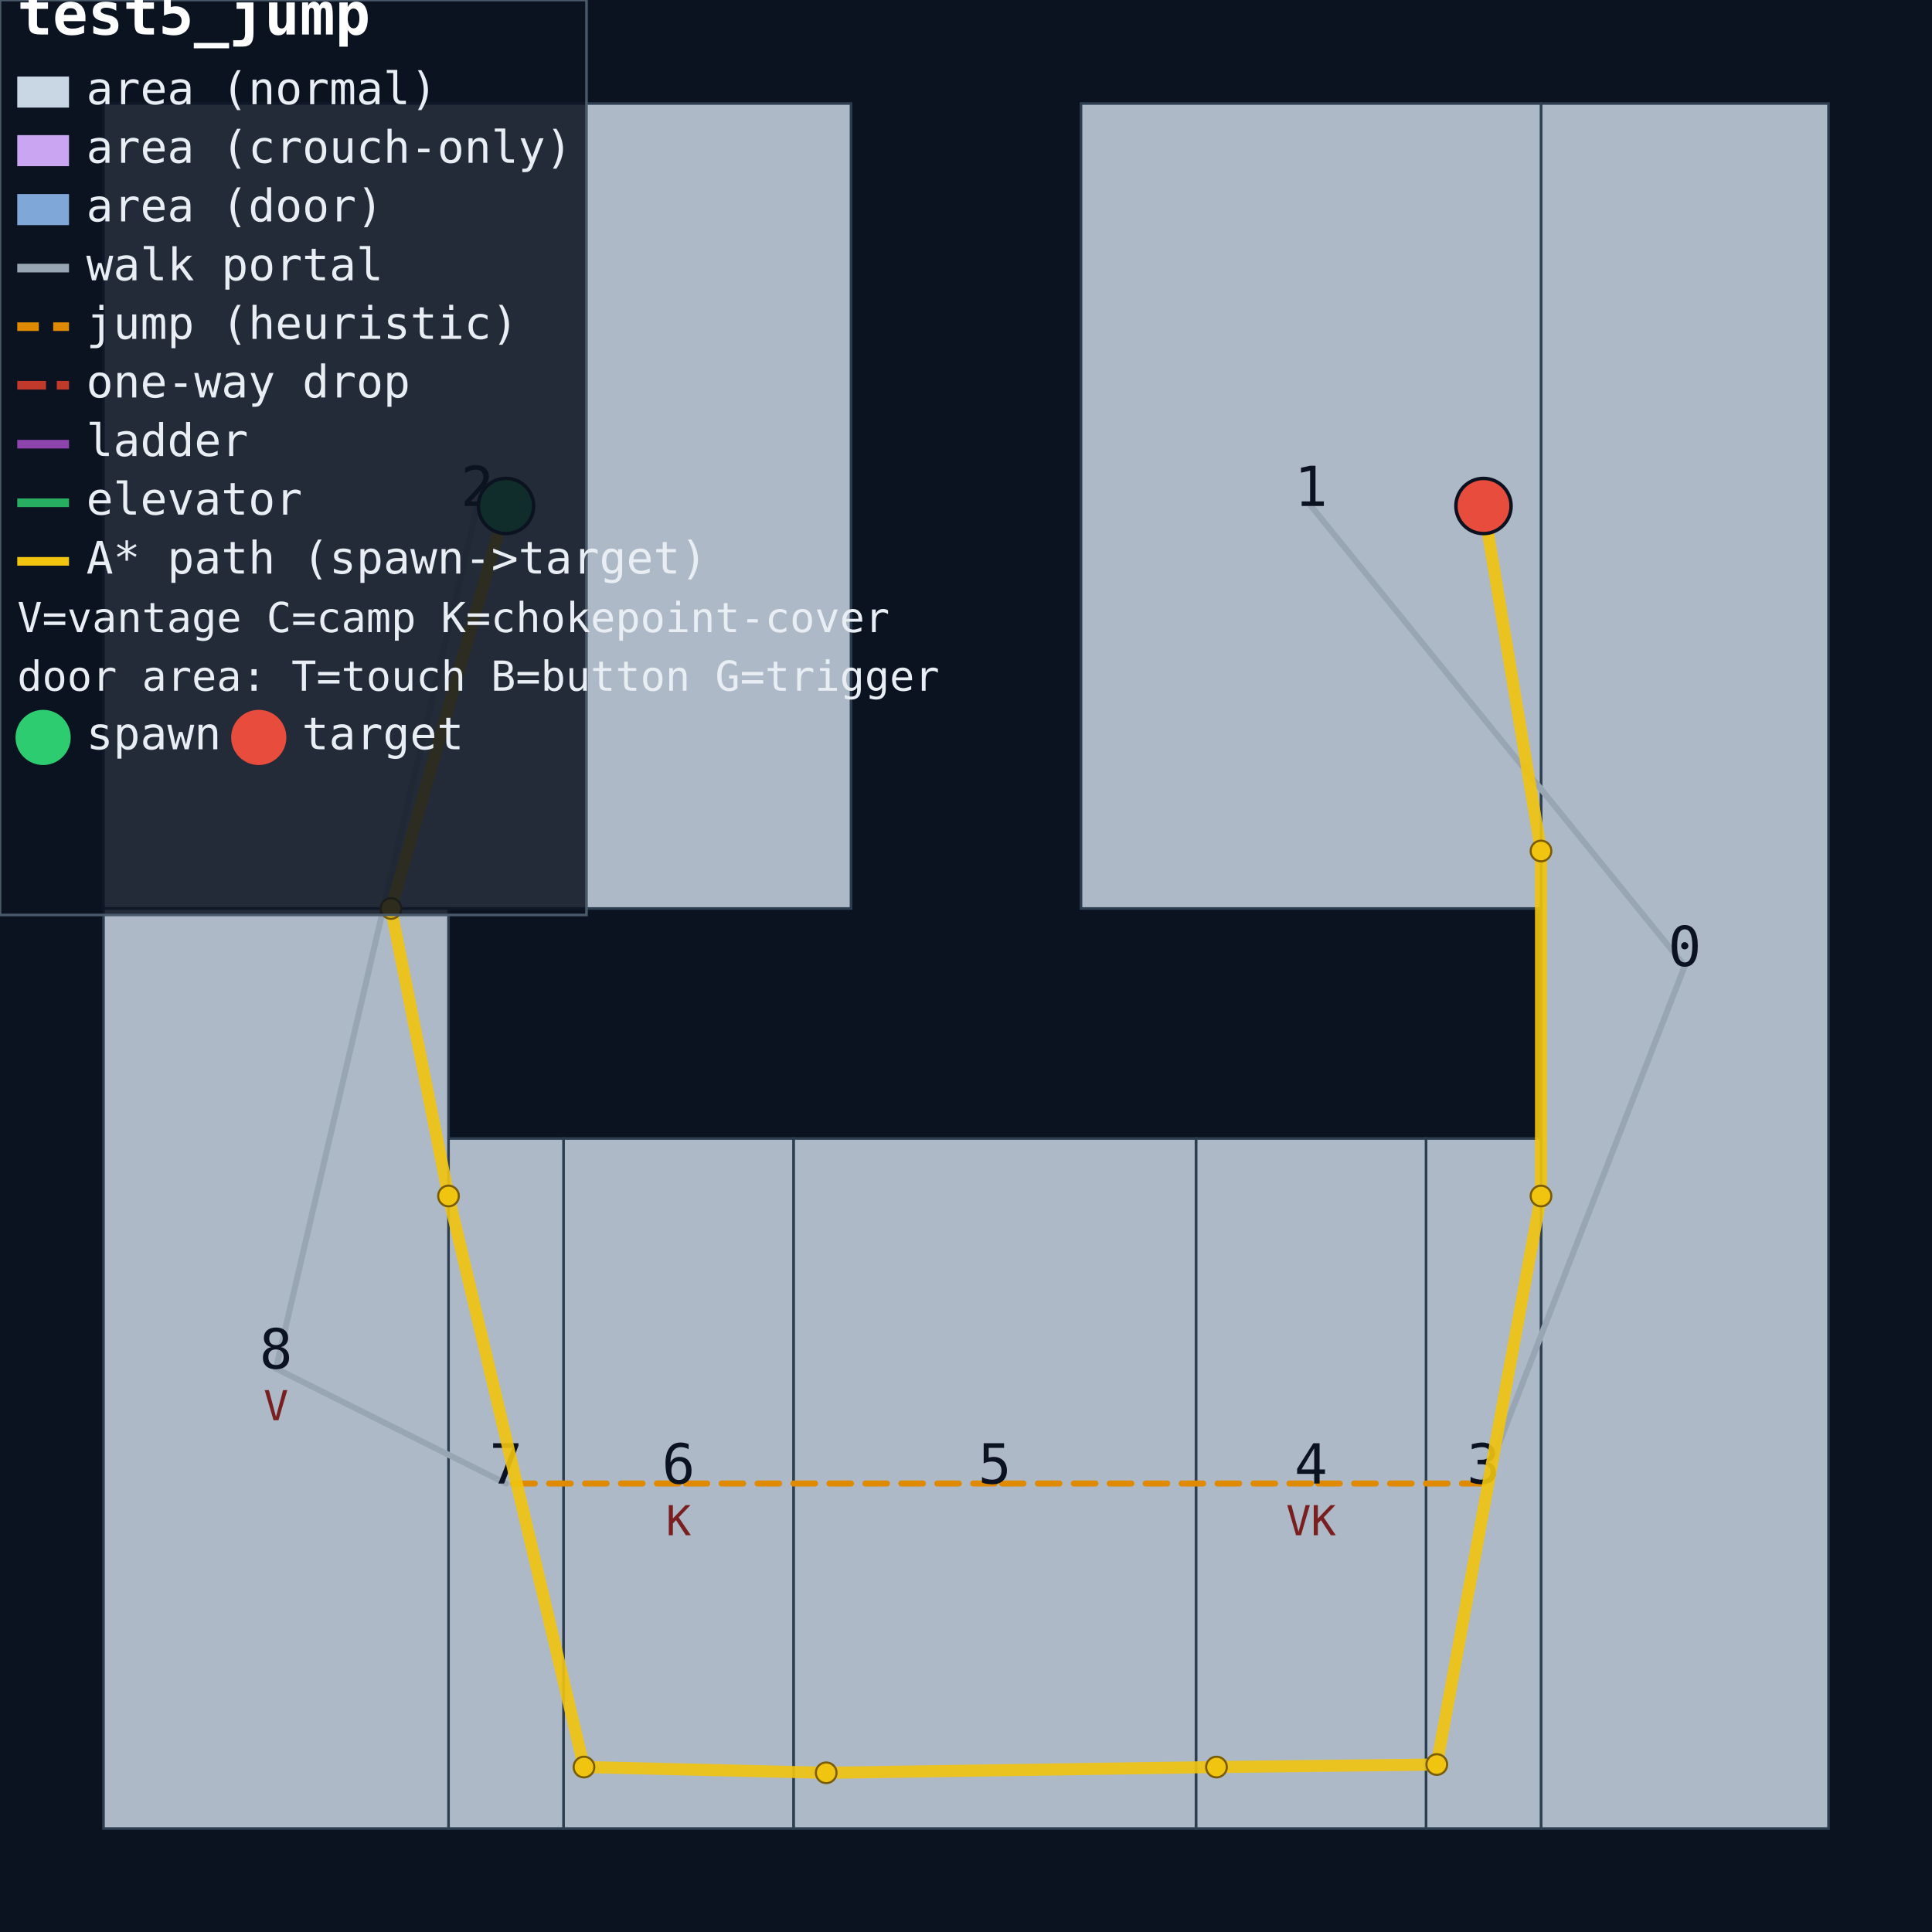
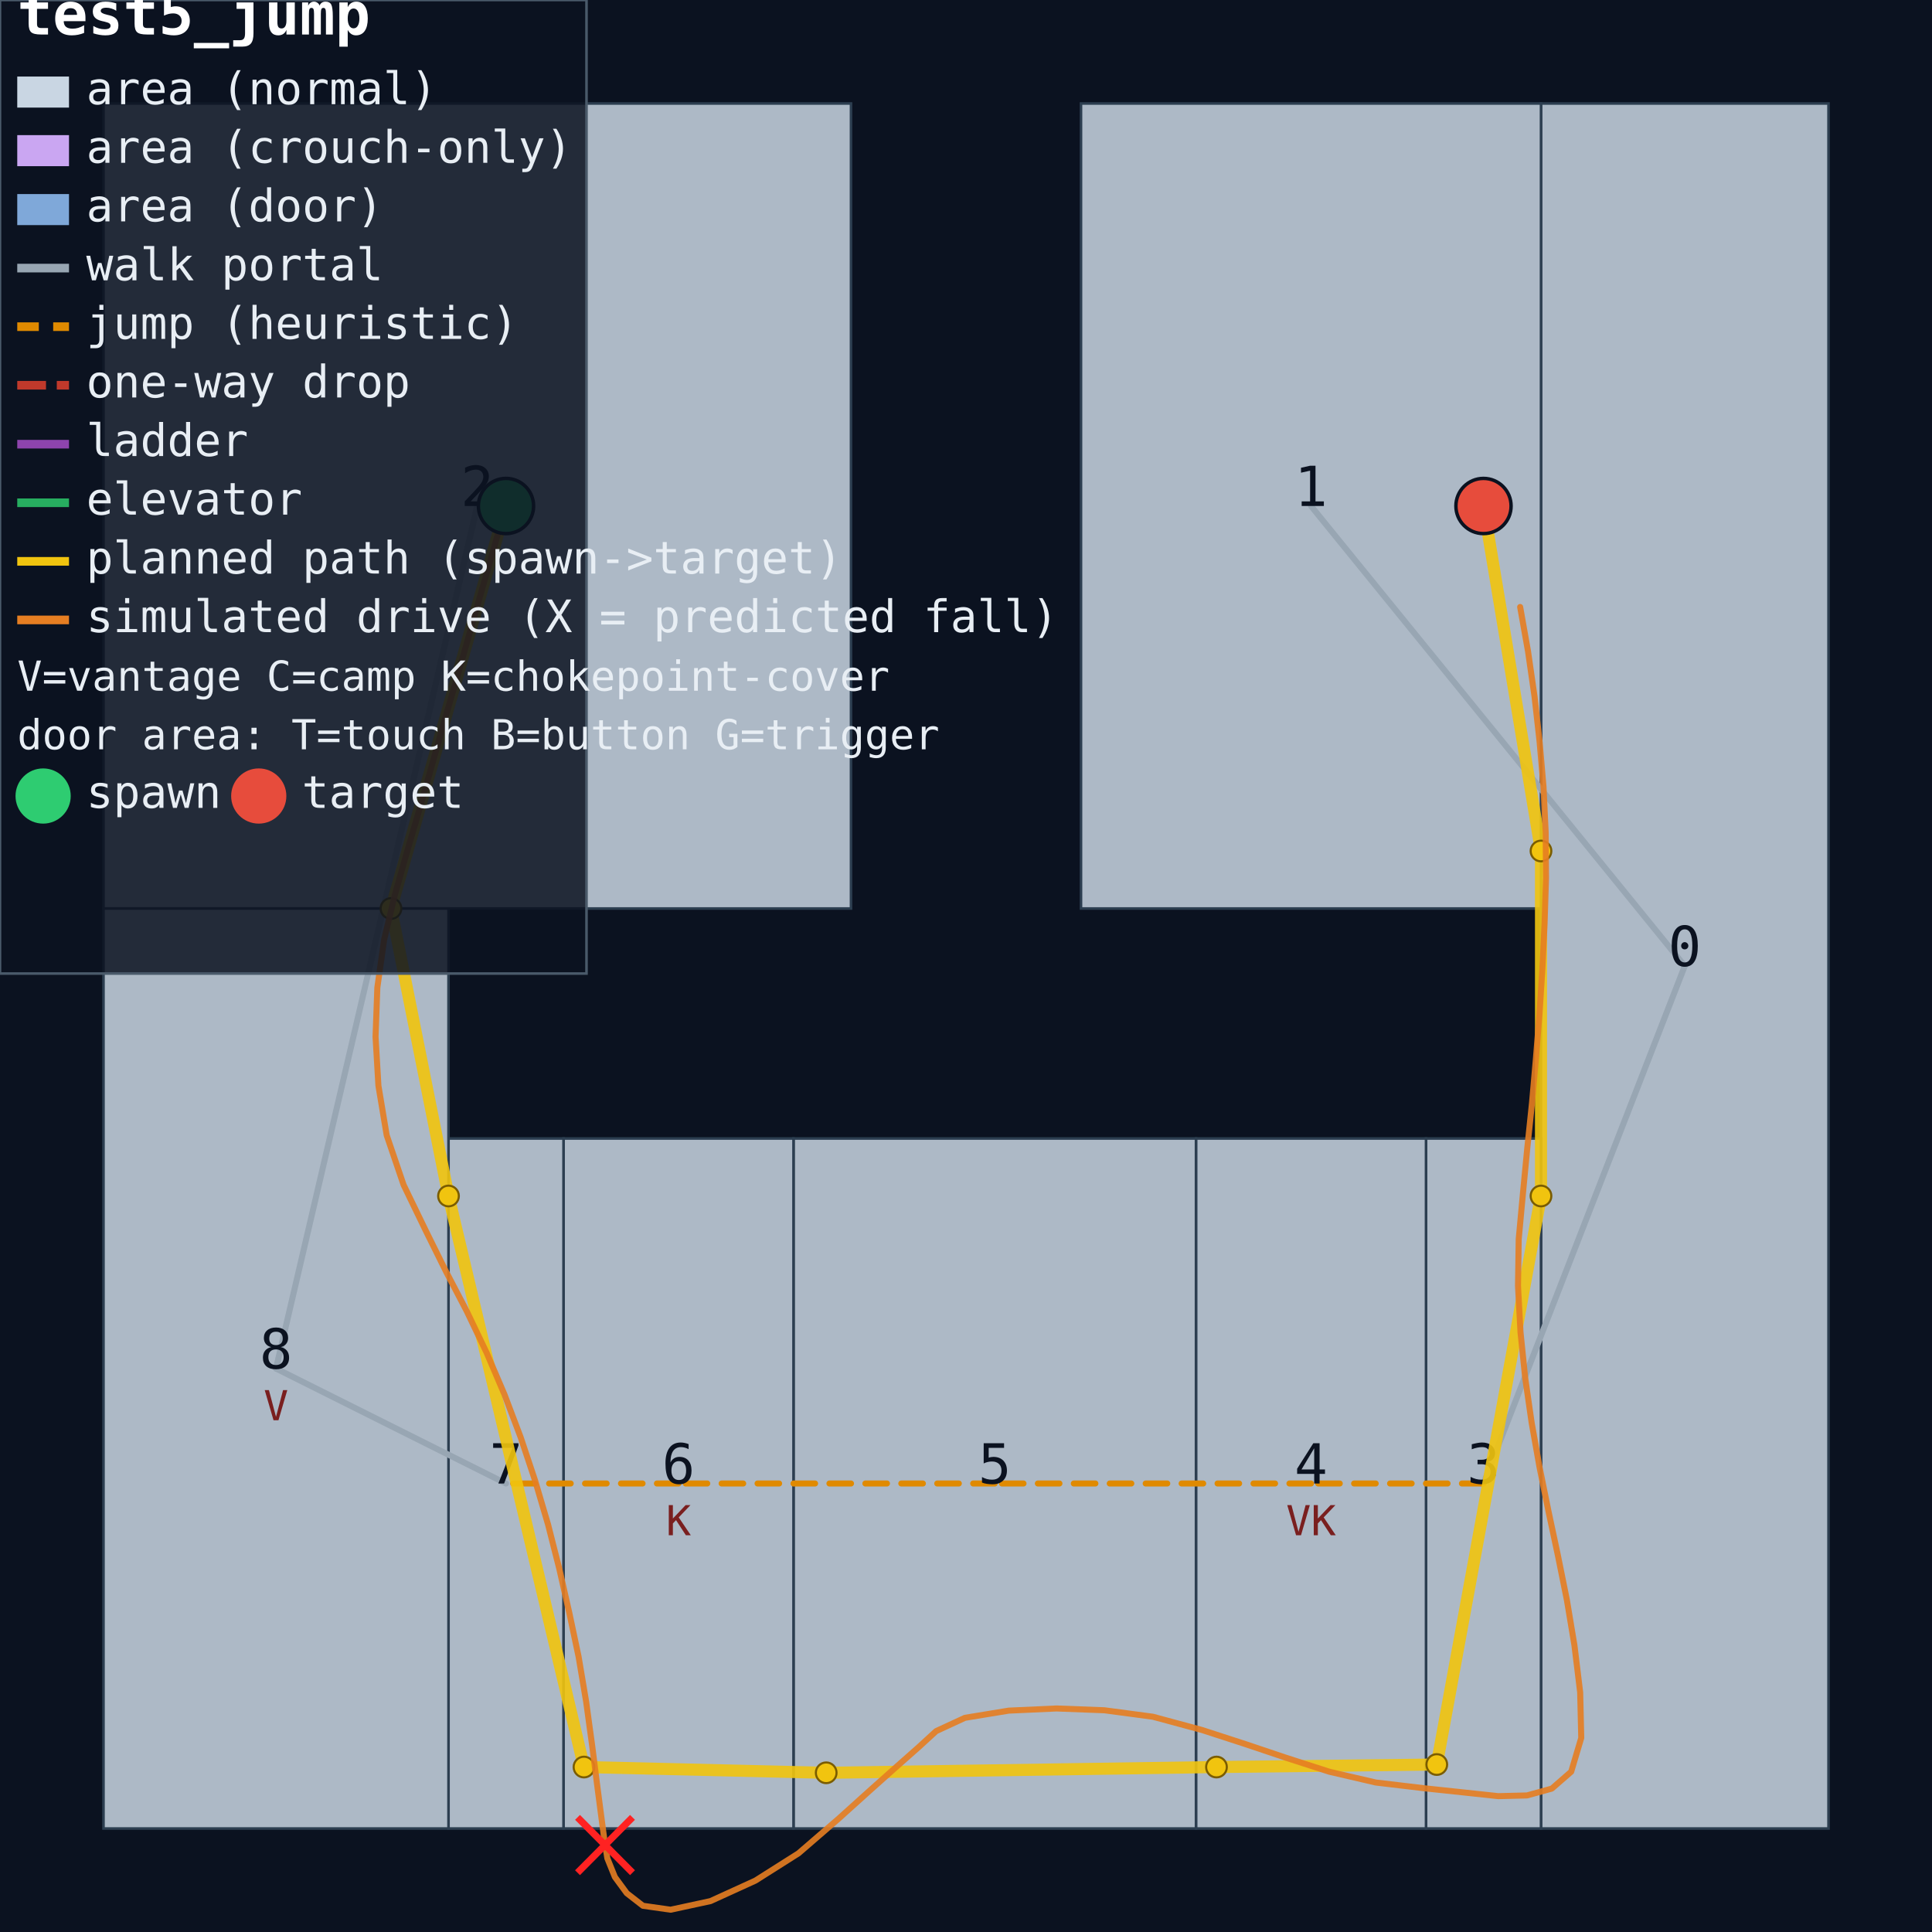
<svg xmlns="http://www.w3.org/2000/svg" viewBox="-12.8 -524.8 537.6 537.6" font-family="monospace">
  <rect x="-12.8" y="-524.8" width="537.6" height="537.6" fill="#0b1220" />
  <defs>
    <marker id="arrow" viewBox="0 0 10 10" refX="8" refY="5" markerWidth="5" markerHeight="5" orient="auto-start-reverse">
      <path d="M0,0 L10,5 L0,10 z" fill="#c0392b" />
    </marker>
  </defs>
  <g stroke="#2c3e50" stroke-width="0.72" fill-opacity="0.85">
    <polygon fill="#c9d6e3" points="416.0,-496.0 496.0,-496.0 496.0,-16.0 416.0,-16.0 " />
    <polygon fill="#c9d6e3" points="288.0,-496.0 416.0,-496.0 416.0,-272.0 288.0,-272.0 " />
    <polygon fill="#c9d6e3" points="16.0,-496.0 224.0,-496.0 224.0,-272.0 16.0,-272.0 " />
    <polygon fill="#c9d6e3" points="384.0,-208.0 416.0,-208.0 416.0,-16.0 384.0,-16.0 " />
    <polygon fill="#c9d6e3" points="320.0,-208.0 384.0,-208.0 384.0,-16.0 320.0,-16.0 " />
    <polygon fill="#c9d6e3" points="208.0,-208.0 320.0,-208.0 320.0,-16.0 208.0,-16.0 " />
    <polygon fill="#c9d6e3" points="144.0,-208.0 208.0,-208.0 208.0,-16.0 144.0,-16.0 " />
    <polygon fill="#c9d6e3" points="112.0,-208.0 144.0,-208.0 144.0,-16.0 112.0,-16.0 " />
    <polygon fill="#c9d6e3" points="16.0,-272.0 112.0,-272.0 112.0,-16.0 16.0,-16.0 " />
  </g>
  <g stroke-linecap="round">
    <line x1="456.0" y1="-256.0" x2="352.0" y2="-384.0" stroke="#98a6b3" stroke-width="1.68" />
    <line x1="456.0" y1="-256.0" x2="400.0" y2="-112.0" stroke="#98a6b3" stroke-width="1.68" />
    <line x1="120.0" y1="-384.0" x2="64.0" y2="-144.0" stroke="#98a6b3" stroke-width="1.68" />
    <line x1="400.0" y1="-112.0" x2="352.0" y2="-112.0" stroke="#e08a00" stroke-width="1.68" stroke-dasharray="6,4" />
    <line x1="352.0" y1="-112.0" x2="264.0" y2="-112.0" stroke="#e08a00" stroke-width="1.68" stroke-dasharray="6,4" />
    <line x1="264.0" y1="-112.0" x2="176.0" y2="-112.0" stroke="#e08a00" stroke-width="1.68" stroke-dasharray="6,4" />
    <line x1="176.0" y1="-112.0" x2="128.0" y2="-112.0" stroke="#e08a00" stroke-width="1.68" stroke-dasharray="6,4" />
    <line x1="128.0" y1="-112.0" x2="64.0" y2="-144.0" stroke="#98a6b3" stroke-width="1.68" />
  </g>
  <g fill="#0b1220" text-anchor="middle" font-size="15.36">
    <text x="456.0" y="-256.0">0</text>
    <text x="352.0" y="-384.0">1</text>
    <text x="120.0" y="-384.0">2</text>
    <text x="400.0" y="-112.0">3</text>
    <text x="352.0" y="-112.0">4</text>
    <text x="352.0" y="-97.6" font-size="11.52" fill="#7a1f1f">VK</text>
    <text x="264.0" y="-112.0">5</text>
    <text x="176.0" y="-112.0">6</text>
    <text x="176.0" y="-97.6" font-size="11.52" fill="#7a1f1f">K</text>
    <text x="128.0" y="-112.0">7</text>
    <text x="64.0" y="-144.0">8</text>
    <text x="64.0" y="-129.6" font-size="11.52" fill="#7a1f1f">V</text>
  </g>
  <polyline fill="none" stroke="#f1c40f" stroke-width="3.36" stroke-opacity="0.9" stroke-linecap="round" stroke-linejoin="round" points="128.0,-384.0 96.0,-272.0 112.0,-192.0 149.7,-33.1 217.1,-31.5 325.7,-33.1 387.0,-33.8 416.0,-192.0 416.0,-288.0 400.0,-384.0 " />
  <circle cx="128.0" cy="-384.0" r="2.88" fill="#f1c40f" stroke="#7a5c00" stroke-width="0.58" />
  <circle cx="96.0" cy="-272.0" r="2.88" fill="#f1c40f" stroke="#7a5c00" stroke-width="0.58" />
  <circle cx="112.0" cy="-192.0" r="2.88" fill="#f1c40f" stroke="#7a5c00" stroke-width="0.58" />
  <circle cx="149.7" cy="-33.1" r="2.88" fill="#f1c40f" stroke="#7a5c00" stroke-width="0.58" />
  <circle cx="217.1" cy="-31.5" r="2.88" fill="#f1c40f" stroke="#7a5c00" stroke-width="0.58" />
  <circle cx="325.7" cy="-33.1" r="2.88" fill="#f1c40f" stroke="#7a5c00" stroke-width="0.58" />
  <circle cx="387.0" cy="-33.8" r="2.88" fill="#f1c40f" stroke="#7a5c00" stroke-width="0.58" />
  <circle cx="416.0" cy="-192.0" r="2.88" fill="#f1c40f" stroke="#7a5c00" stroke-width="0.58" />
  <circle cx="416.0" cy="-288.0" r="2.88" fill="#f1c40f" stroke="#7a5c00" stroke-width="0.58" />
  <circle cx="400.0" cy="-384.0" r="2.88" fill="#f1c40f" stroke="#7a5c00" stroke-width="0.58" />
+   <polyline fill="none" stroke="#e67e22" stroke-width="1.68" stroke-opacity="0.9" stroke-linecap="round" stroke-linejoin="round" points="128.0,-384.0 126.9,-380.3 124.5,-371.8 121.1,-360.0 117.7,-348.0 114.3,-336.0 110.8,-324.0 107.4,-311.9 104.0,-299.9 100.5,-287.9 97.1,-275.9 94.1,-263.4 92.2,-250.0 91.7,-236.3 92.5,-222.7 94.8,-208.9 99.5,-195.1 105.7,-182.3 111.3,-171.0 117.1,-159.9 122.6,-148.4 127.6,-136.7 132.1,-124.8 136.1,-112.8 139.7,-100.6 142.8,-88.4 145.6,-76.1 148.2,-63.8 150.3,-51.3 152.0,-38.9 153.3,-28.6 154.4,-20.2 155.3,-13.4 156.2,-7.7 158.3,-2.5 161.6,2.0 166.1,5.5 173.8,6.6 184.9,4.2 197.4,-1.5 209.4,-9.1 220.4,-18.6 229.5,-26.8 236.9,-33.4 242.9,-38.7 247.7,-43.1 255.7,-46.8 267.9,-48.8 281.2,-49.4 294.5,-48.9 308.0,-47.1 321.7,-43.4 333.7,-39.5 345.0,-35.7 357.1,-31.8 370.0,-28.8 383.5,-27.2 394.8,-26.0 404.1,-25.0 412.1,-25.2 419.0,-27.1 424.4,-31.8 427.2,-41.2 426.9,-53.9 425.3,-67.0 423.2,-79.6 420.7,-92.0 418.1,-104.2 415.6,-116.5 413.4,-128.9 411.6,-141.4 410.3,-154.1 409.6,-167.0 409.8,-180.0 411.0,-193.0 412.2,-205.5 413.5,-217.9 414.6,-230.4 415.6,-242.9 416.4,-255.4 417.0,-267.9 417.4,-280.5 417.3,-293.2 416.7,-305.8 415.6,-318.5 414.2,-331.0 412.4,-343.5 410.2,-355.9 " />
+   <line x1="147.9" y1="-19.1" x2="163.2" y2="-3.7" stroke="#ff2222" stroke-width="1.92" />
+   <line x1="147.9" y1="-3.7" x2="163.2" y2="-19.1" stroke="#ff2222" stroke-width="1.92" />
  <circle cx="128.0" cy="-384.0" r="7.68" fill="#2ecc71" stroke="#0b1220" stroke-width="0.96" />
  <circle cx="400.0" cy="-384.0" r="7.68" fill="#e74c3c" stroke="#0b1220" stroke-width="0.96" />
-   <rect x="-12.8" y="-524.8" width="163.2" height="254.6" fill="#0b1220" fill-opacity="0.85" stroke="#4a5a6a" stroke-width="0.72" />
+   <rect x="-12.8" y="-524.8" width="163.2" height="270.9" fill="#0b1220" fill-opacity="0.85" stroke="#4a5a6a" stroke-width="0.72" />
  <text x="-8.0" y="-515.2" font-size="16.32" fill="#ffffff" font-weight="bold">test5_jump</text>
  <rect x="-8.0" y="-503.5" width="14.40" height="8.64" fill="#c9d6e3" />
  <text x="11.2" y="-495.8" font-size="12.48" fill="#e8eef4">area (normal)</text>
  <rect x="-8.0" y="-487.2" width="14.40" height="8.64" fill="#caa6f2" />
  <text x="11.2" y="-479.5" font-size="12.48" fill="#e8eef4">area (crouch-only)</text>
  <rect x="-8.0" y="-470.8" width="14.40" height="8.64" fill="#7fa8d9" />
  <text x="11.2" y="-463.2" font-size="12.48" fill="#e8eef4">area (door)</text>
  <line x1="-8.0" y1="-450.2" x2="6.4" y2="-450.2" stroke="#98a6b3" stroke-width="2.40" />
  <text x="11.2" y="-446.8" font-size="12.48" fill="#e8eef4">walk portal</text>
  <line x1="-8.0" y1="-433.9" x2="6.4" y2="-433.9" stroke="#e08a00" stroke-width="2.40" stroke-dasharray="6,4" />
  <text x="11.2" y="-430.5" font-size="12.48" fill="#e8eef4">jump (heuristic)</text>
  <line x1="-8.0" y1="-417.6" x2="6.4" y2="-417.6" stroke="#c0392b" stroke-width="2.40" stroke-dasharray="8,3" />
  <text x="11.2" y="-414.2" font-size="12.48" fill="#e8eef4">one-way drop</text>
  <line x1="-8.0" y1="-401.2" x2="6.4" y2="-401.2" stroke="#8e44ad" stroke-width="2.40" />
  <text x="11.2" y="-397.9" font-size="12.48" fill="#e8eef4">ladder</text>
  <line x1="-8.0" y1="-384.9" x2="6.4" y2="-384.9" stroke="#27ae60" stroke-width="2.40" />
  <text x="11.2" y="-381.6" font-size="12.48" fill="#e8eef4">elevator</text>
  <line x1="-8.0" y1="-368.6" x2="6.4" y2="-368.6" stroke="#f1c40f" stroke-width="2.40" />
-   <text x="11.2" y="-365.2" font-size="12.48" fill="#e8eef4">A* path (spawn-&gt;target)</text>
-   <text x="-8.0" y="-348.9" font-size="11.52" fill="#e8eef4">V=vantage C=camp K=chokepoint-cover</text>
-   <text x="-8.0" y="-332.6" font-size="11.52" fill="#e8eef4">door area: T=touch B=button G=trigger</text>
-   <circle cx="-0.8" cy="-319.6" r="7.68" fill="#2ecc71" />
-   <text x="11.2" y="-316.3" font-size="12.48" fill="#e8eef4">spawn</text>
-   <circle cx="59.2" cy="-319.6" r="7.68" fill="#e74c3c" />
-   <text x="71.2" y="-316.3" font-size="12.48" fill="#e8eef4">target</text>
+   <text x="11.2" y="-365.2" font-size="12.48" fill="#e8eef4">planned path (spawn-&gt;target)</text>
+   <line x1="-8.0" y1="-352.3" x2="6.4" y2="-352.3" stroke="#e67e22" stroke-width="2.40" />
+   <text x="11.2" y="-348.9" font-size="12.48" fill="#e8eef4">simulated drive (X = predicted fall)</text>
+   <text x="-8.0" y="-332.6" font-size="11.52" fill="#e8eef4">V=vantage C=camp K=chokepoint-cover</text>
+   <text x="-8.0" y="-316.3" font-size="11.52" fill="#e8eef4">door area: T=touch B=button G=trigger</text>
+   <circle cx="-0.8" cy="-303.3" r="7.68" fill="#2ecc71" />
+   <text x="11.2" y="-300.0" font-size="12.48" fill="#e8eef4">spawn</text>
+   <circle cx="59.2" cy="-303.3" r="7.68" fill="#e74c3c" />
+   <text x="71.2" y="-300.0" font-size="12.48" fill="#e8eef4">target</text>
</svg>
